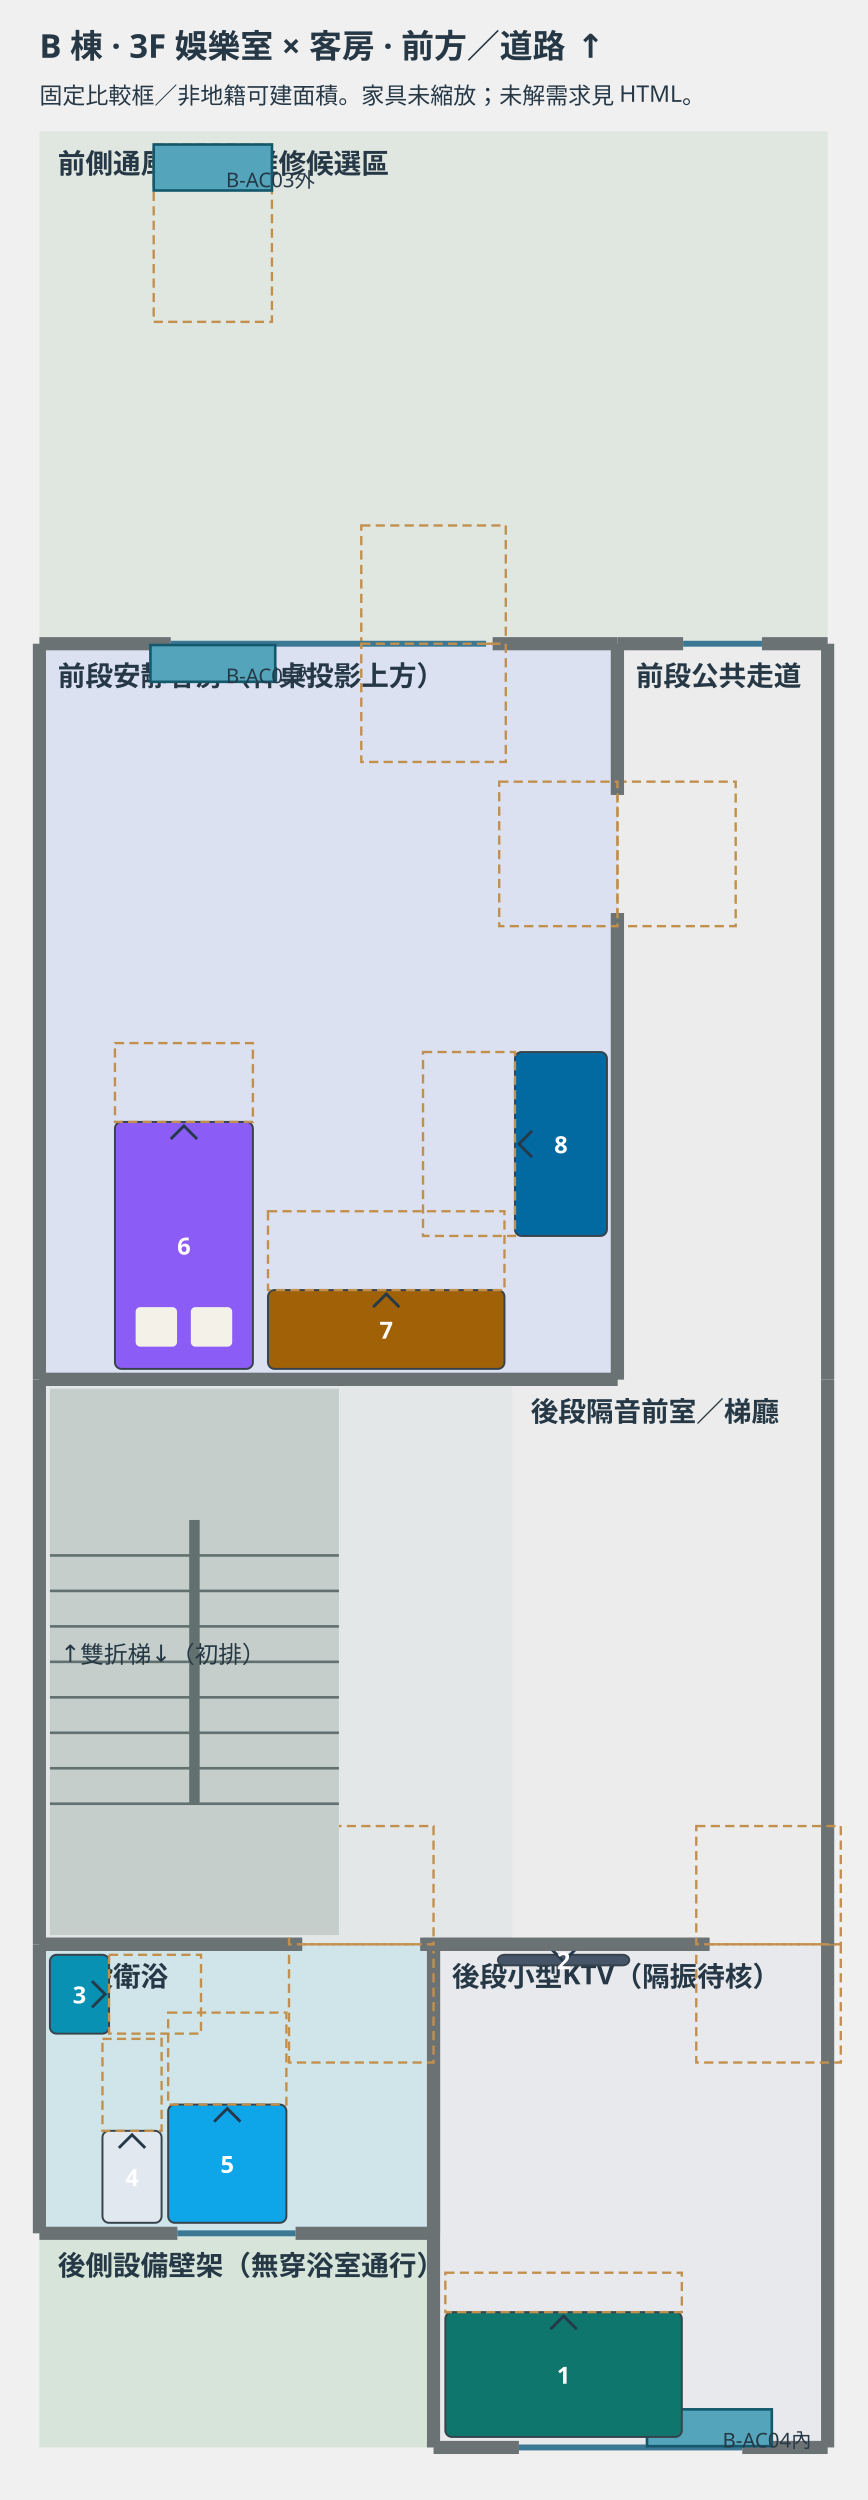
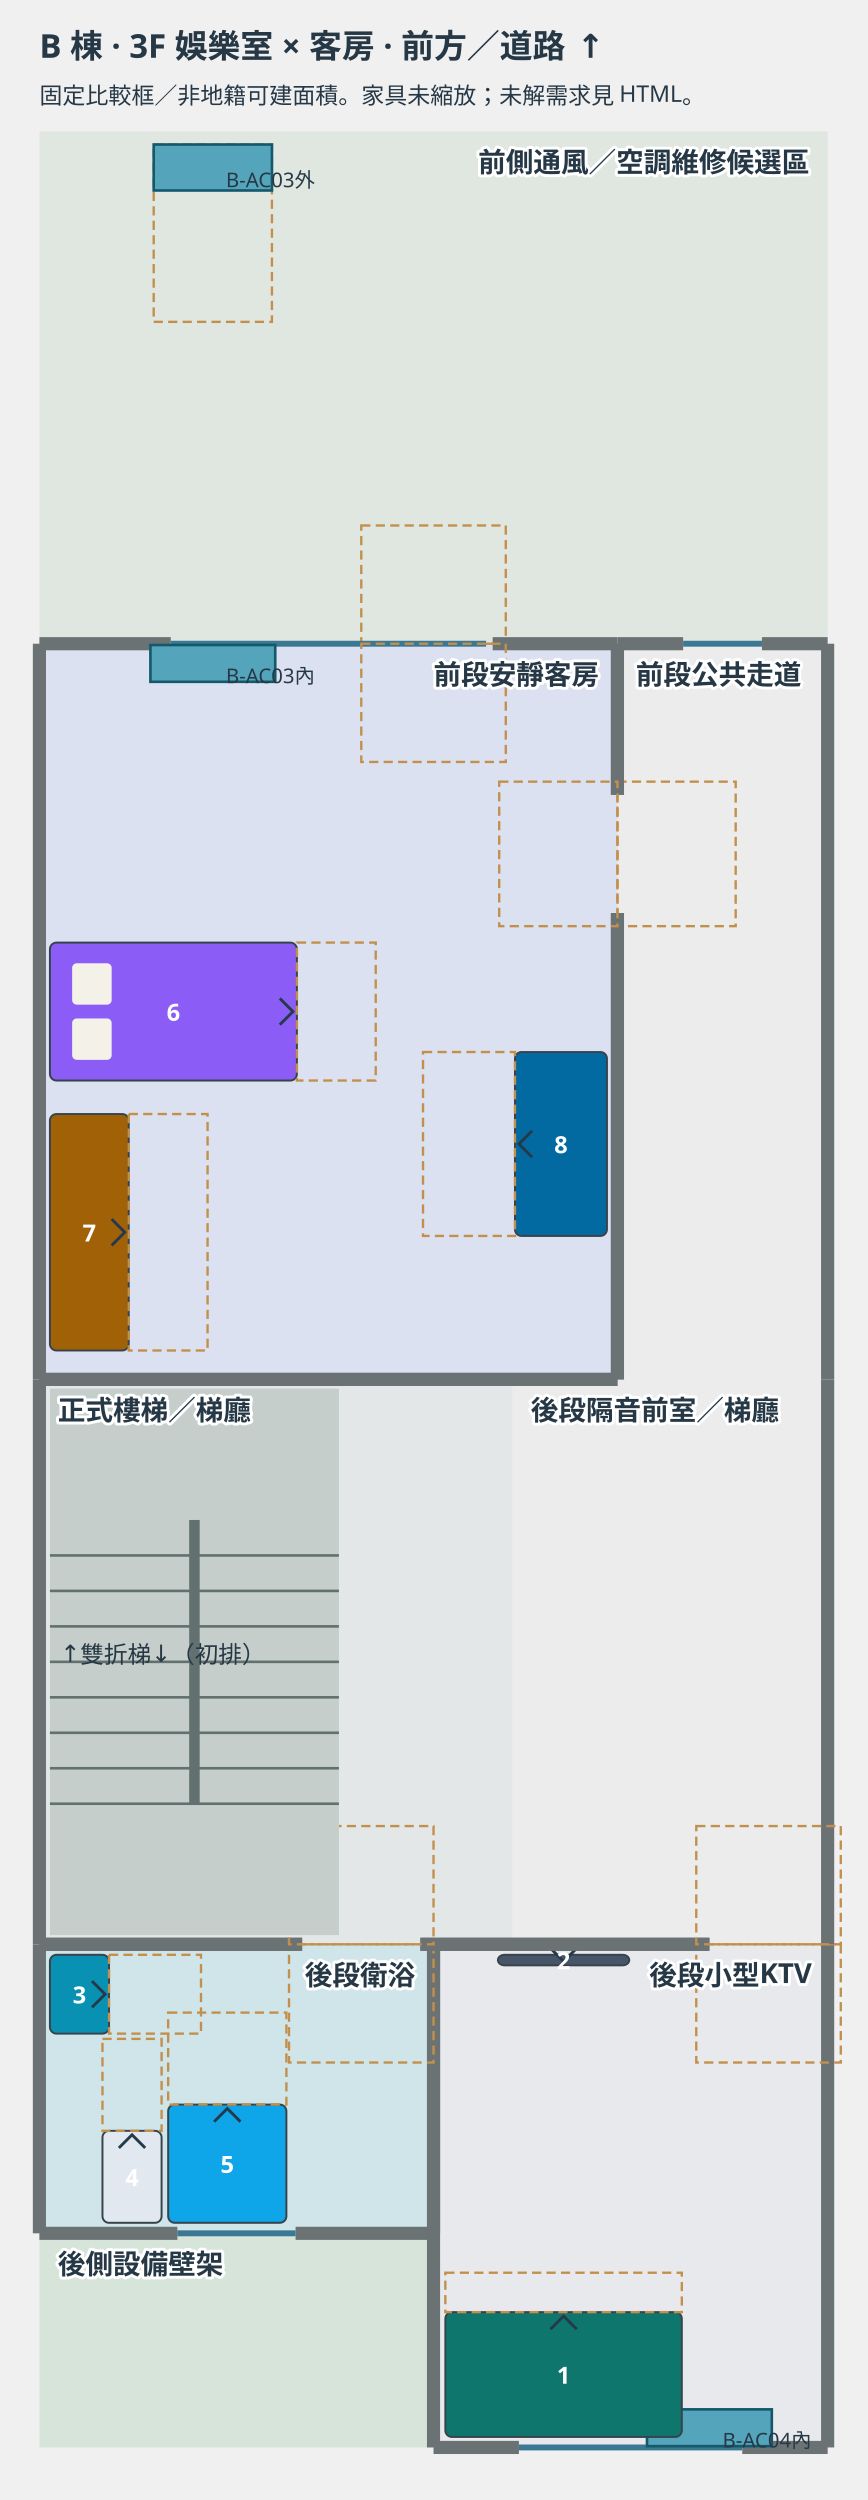
<svg xmlns="http://www.w3.org/2000/svg" viewBox="-300 -1000 6600 19030" role="img" aria-labelledby="plan-title plan-desc" data-schema="house-concept-furniture-plan-v1" data-building="B" data-floor="floor-3" data-geometry-source="tour_mm" data-frontage-study="keep-full-clear">
-   <style>text{font-family:system-ui,sans-serif;fill:#263846} .room-name{font-size:210px;font-weight:600} .item-number{font-size:180px;font-weight:700;fill:#fff;text-anchor:middle} .wall{stroke:#6b7274;stroke-width:100} .allowance{fill:none;stroke:#c2904c;stroke-width:18;stroke-dasharray:70 40} .front-mark{stroke:#24394a;stroke-width:22;fill:none}</style>
+   <style>text{font-family:system-ui,sans-serif;fill:#263846} .room-name{font-size:210px;font-weight:600;paint-order:stroke fill;stroke:#fff;stroke-width:45;stroke-linejoin:round} .item-number{font-size:180px;font-weight:700;fill:#fff;text-anchor:middle} .wall{stroke:#6b7274;stroke-width:100} .allowance{fill:none;stroke:#c2904c;stroke-width:18;stroke-dasharray:70 40} .front-mark{stroke:#24394a;stroke-width:22;fill:none}</style>
  <text x="0" y="-560" font-size="250" font-weight="700">B 棟 · 3F 娛樂室 × 客房 · 前方／道路 ↑</text>
  <text x="0" y="-210" font-size="175">固定比較框／非地籍可建面積。家具未縮放；未解需求見 HTML。</text>
  <rect x="0" y="0" width="6000" height="3900" fill="#98b99a" fill-opacity="0.18" />
  <rect x="3000" y="13800" width="3000" height="3830" fill="#c3ccd9" fill-opacity="0.18" />
  <rect x="4400" y="3900" width="1600" height="5600" fill="#d4ddd5" fill-opacity="0.18" />
  <rect x="0" y="16000" width="3000" height="1630" fill="#5fae74" fill-opacity="0.18" />
  <rect x="0" y="13800" width="3000" height="2200" fill="#3fb6c8" fill-opacity="0.18" />
  <rect x="0" y="9500" width="3600" height="4300" fill="#b0bec5" fill-opacity="0.18" />
  <rect x="3600" y="9500" width="2400" height="4300" fill="#d4ddd5" fill-opacity="0.18" />
  <rect x="0" y="3900" width="4400" height="5600" fill="#7c9df0" fill-opacity="0.18" />
  <g data-room-id="B:floor-3:terrace3" data-space-group="" data-x-mm="0" data-y-mm="0" data-w-mm="6000" data-h-mm="3900">
-     <a href="../model3d.html#mode=tour&amp;building=B&amp;floor=floor-3&amp;room=B%3Afloor-3%3Aterrace3&amp;view=plan" target="_blank">
-       <text x="140" y="320" class="room-name">前側通風／空調維修候選區</text>
-     </a>
    <rect x="870.0" y="100" width="900.0" height="1350" data-reserved="hvac-service" class="allowance" />
    <rect x="2450.0" y="3000.0" width="1100.0" height="900.0" data-reserved="door-approach" class="allowance" />
-     <rect x="870.0" y="100.0" width="900" height="350" fill="#54a5bb" stroke="#14586c" stroke-width="20" data-hvac-id="B-AC03" data-hvac-type="outdoor" />
-     <text x="1420.0" y="425" font-size="155">B-AC03外</text>
+     <rect x="870.0" y="100.0" width="900.0" height="350.0" fill="#54a5bb" stroke="#14586c" stroke-width="20" data-hvac-id="B-AC03" data-hvac-type="outdoor" />
+     <text x="1420.0" y="425" font-size="155" data-hvac-label-id="B-AC03" data-hvac-label-type="outdoor">B-AC03外</text>
  </g>
  <g data-room-id="B:floor-3:ktv3" data-space-group="" data-x-mm="3000" data-y-mm="13800" data-w-mm="3000" data-h-mm="3830">
-     <a href="../model3d.html#mode=tour&amp;building=B&amp;floor=floor-3&amp;room=B%3Afloor-3%3Aktv3&amp;view=plan" target="_blank">
-       <text x="3140" y="14120" class="room-name">後段小型KTV（隔振待核）</text>
-     </a>
    <line x1="3000" x2="5100.0" y1="13800" y2="13800" stroke="#6b7274" stroke-width="100" data-wall-face="front" />
    <line x1="3000" x2="3650.0" y1="17630" y2="17630" stroke="#6b7274" stroke-width="100" data-wall-face="rear" />
    <line x1="5350.0" x2="6000" y1="17630" y2="17630" stroke="#6b7274" stroke-width="100" data-wall-face="rear" />
    <line x1="3650.0" x2="5350.0" y1="17630" y2="17630" stroke="#3b7894" stroke-width="45" data-wall-face="rear" />
    <line x1="3000" x2="3000" y1="13800" y2="17630" stroke="#6b7274" stroke-width="100" data-wall-face="left" />
    <line x1="6000" x2="6000" y1="13800" y2="17630" stroke="#6b7274" stroke-width="100" data-wall-face="right" />
    <rect x="5000.0" y="13800.0" width="1100.0" height="900.0" data-reserved="door-approach" class="allowance" />
-     <rect x="4625.0" y="17340.0" width="950" height="280" fill="#54a5bb" stroke="#14586c" stroke-width="20" data-hvac-id="B-AC04" data-hvac-type="indoor" />
-     <text x="5200.0" y="17630" font-size="155">B-AC04內</text>
+     <rect x="4625.0" y="17340.0" width="950.0" height="280.0" fill="#54a5bb" stroke="#14586c" stroke-width="20" data-hvac-id="B-AC04" data-hvac-type="indoor" />
+     <text x="5200.0" y="17630" font-size="155" data-hvac-label-id="B-AC04" data-hvac-label-type="indoor">B-AC04內</text>
    <g data-furniture-id="B:floor-3:ktv3:furniture:sofa" data-status="planning-not-measured" data-center-x-mm="3990.0" data-center-y-mm="17075.0" data-width-mm="1800.0" data-depth-mm="950.0" data-height-mm="800.0" data-rotation-deg="0" data-mount-height-mm="0.0" data-wall-anchor="rear" transform="translate(3990.0 17075.0) rotate(0)">
      <rect x="-900.0" y="-475.0" width="1800.0" height="950.0" rx="50" fill="#0f766e" stroke="#37434c" stroke-width="15" />
      <path d="M -100 -345.0 L 0 -445.0 L 100 -345.0" class="front-mark" />
      <text x="0" y="70" transform="rotate(0)" class="item-number">1</text>
    </g>
    <rect x="3090.0" y="16300.0" width="1800.0" height="300.0" class="allowance" />
    <g data-furniture-id="B:floor-3:ktv3:furniture:tv" data-status="planning-not-measured" data-center-x-mm="3990.0" data-center-y-mm="13920.0" data-width-mm="1000.0" data-depth-mm="80.0" data-height-mm="600.0" data-rotation-deg="180" data-mount-height-mm="1200.0" data-wall-anchor="front" transform="translate(3990.0 13920.0) rotate(-180)">
      <rect x="-500.0" y="-40.0" width="1000.0" height="80.0" rx="50" fill="#475569" stroke="#37434c" stroke-width="15" />
      <path d="M -100 90.0 L 0 -10.0 L 100 90.0" class="front-mark" />
      <text x="0" y="70" transform="rotate(180)" class="item-number">2</text>
    </g>
  </g>
  <g data-room-id="B:floor-3:corridor3" data-space-group="" data-x-mm="4400" data-y-mm="3900" data-w-mm="1600" data-h-mm="5600">
-     <a href="../model3d.html#mode=tour&amp;building=B&amp;floor=floor-3&amp;room=B%3Afloor-3%3Acorridor3&amp;view=plan" target="_blank">
-       <text x="4540" y="4220" class="room-name">前段公共走道</text>
-     </a>
    <line x1="4400" x2="4900.0" y1="3900" y2="3900" stroke="#6b7274" stroke-width="100" data-wall-face="front" />
    <line x1="5500.0" x2="6000" y1="3900" y2="3900" stroke="#6b7274" stroke-width="100" data-wall-face="front" />
    <line x1="4900.0" x2="5500.0" y1="3900" y2="3900" stroke="#3b7894" stroke-width="45" data-wall-face="front" />
    <line x1="4400" x2="4400" y1="3900" y2="5049.998" stroke="#6b7274" stroke-width="100" data-wall-face="left" />
    <line x1="4400" x2="4400" y1="5949.998" y2="9500" stroke="#6b7274" stroke-width="100" data-wall-face="left" />
    <line x1="6000" x2="6000" y1="3900" y2="9500" stroke="#6b7274" stroke-width="100" data-wall-face="right" />
    <rect x="4400.0" y="4950.0" width="900.0" height="1100.0" data-reserved="door-approach" class="allowance" />
  </g>
-   <g data-room-id="B:floor-3:balcony3" data-space-group="" data-x-mm="0" data-y-mm="16000" data-w-mm="3000" data-h-mm="1630">
-     <a href="../model3d.html#mode=tour&amp;building=B&amp;floor=floor-3&amp;room=B%3Afloor-3%3Abalcony3&amp;view=plan" target="_blank">
-       <text x="140" y="16320" class="room-name">後側設備壁架（無穿浴室通行）</text>
-     </a>
-   </g>
+   <g data-room-id="B:floor-3:balcony3" data-space-group="" data-x-mm="0" data-y-mm="16000" data-w-mm="3000" data-h-mm="1630" />
  <g data-room-id="B:floor-3:bath3" data-space-group="" data-x-mm="0" data-y-mm="13800" data-w-mm="3000" data-h-mm="2200">
-     <a href="../model3d.html#mode=tour&amp;building=B&amp;floor=floor-3&amp;room=B%3Afloor-3%3Abath3&amp;view=plan" target="_blank">
-       <text x="140" y="14120" class="room-name">後段衛浴</text>
-     </a>
    <line x1="0" x2="2000.001" y1="13800" y2="13800" stroke="#6b7274" stroke-width="100" data-wall-face="front" />
    <line x1="2900.001" x2="3000" y1="13800" y2="13800" stroke="#6b7274" stroke-width="100" data-wall-face="front" />
    <line x1="0" x2="1050.0" y1="16000" y2="16000" stroke="#6b7274" stroke-width="100" data-wall-face="rear" />
    <line x1="1950.0" x2="3000" y1="16000" y2="16000" stroke="#6b7274" stroke-width="100" data-wall-face="rear" />
    <line x1="1050.0" x2="1950.0" y1="16000" y2="16000" stroke="#3b7894" stroke-width="45" data-wall-face="rear" />
    <line x1="0" x2="0" y1="13800" y2="16000" stroke="#6b7274" stroke-width="100" data-wall-face="left" />
    <line x1="3000" x2="3000" y1="13800" y2="16000" stroke="#6b7274" stroke-width="100" data-wall-face="right" />
    <rect x="1900.0" y="13800.0" width="1100.0" height="900.0" data-reserved="door-approach" class="allowance" />
    <g data-furniture-id="B:floor-3:bath3:furniture:vanity" data-status="planning-not-measured" data-center-x-mm="305.0" data-center-y-mm="14180.0" data-width-mm="600.0" data-depth-mm="450.0" data-height-mm="850.0" data-rotation-deg="270" data-mount-height-mm="0.0" data-wall-anchor="left" transform="translate(305.0 14180.0) rotate(-270)">
      <rect x="-300.0" y="-225.0" width="600.0" height="450.0" rx="50" fill="#0891b2" stroke="#37434c" stroke-width="15" />
      <path d="M -100 -95.0 L 0 -195.0 L 100 -95.0" class="front-mark" />
      <text x="0" y="70" transform="rotate(270)" class="item-number">3</text>
    </g>
    <rect x="530.0" y="13880.0" width="700.0" height="600.0" class="allowance" />
    <g data-furniture-id="B:floor-3:bath3:furniture:toilet" data-status="planning-not-measured" data-center-x-mm="705.0" data-center-y-mm="15570.0" data-width-mm="450.0" data-depth-mm="700.0" data-height-mm="800.0" data-rotation-deg="0" data-mount-height-mm="0.0" data-wall-anchor="rear" transform="translate(705.0 15570.0) rotate(0)">
      <rect x="-225.0" y="-350.0" width="450.0" height="700.0" rx="50" fill="#e2e8f0" stroke="#37434c" stroke-width="15" />
      <path d="M -100 -220.0 L 0 -320.0 L 100 -220.0" class="front-mark" />
      <text x="0" y="70" transform="rotate(0)" class="item-number">4</text>
    </g>
    <rect x="480.0" y="14520.0" width="450.0" height="700.0" class="allowance" />
    <g data-furniture-id="B:floor-3:bath3:furniture:shower" data-status="planning-not-measured" data-center-x-mm="1430.0" data-center-y-mm="15470.0" data-width-mm="900.0" data-depth-mm="900.0" data-height-mm="2000.0" data-rotation-deg="0" data-mount-height-mm="0.0" data-wall-anchor="rear" transform="translate(1430.0 15470.0) rotate(0)">
      <rect x="-450.0" y="-450.0" width="900.0" height="900.0" rx="50" fill="#0ea5e9" stroke="#37434c" stroke-width="15" />
      <path d="M -100 -320.0 L 0 -420.0 L 100 -320.0" class="front-mark" />
      <text x="0" y="70" transform="rotate(0)" class="item-number">5</text>
    </g>
    <rect x="980.0" y="14320.0" width="900.0" height="700.0" class="allowance" />
  </g>
  <g data-room-id="B:floor-3:stair3" data-space-group="" data-x-mm="0" data-y-mm="9500" data-w-mm="3600" data-h-mm="4300">
-     <a href="../model3d.html#mode=tour&amp;building=B&amp;floor=floor-3&amp;room=B%3Afloor-3%3Astair3&amp;view=plan" target="_blank">
-       <text x="140" y="9820" class="room-name">正式樓梯／梯廳</text>
-     </a>
    <line x1="0" x2="3600" y1="9500" y2="9500" stroke="#6b7274" stroke-width="100" data-wall-face="front" />
    <line x1="0" x2="2000.002" y1="13800" y2="13800" stroke="#6b7274" stroke-width="100" data-wall-face="rear" />
    <line x1="2900.002" x2="3600" y1="13800" y2="13800" stroke="#6b7274" stroke-width="100" data-wall-face="rear" />
    <line x1="0" x2="0" y1="9500" y2="13800" stroke="#6b7274" stroke-width="100" data-wall-face="left" />
    <rect x="1900.0" y="12900.0" width="1100.0" height="900.0" data-reserved="door-approach" class="allowance" />
    <rect x="80" y="9570" width="2200" height="4160" fill="#c5ceca" data-stairs="two-flight-u-proposal-not-verified" />
    <line x1="80" x2="2280" y1="10840.0" y2="10840.0" stroke="#62716f" stroke-width="20" />
    <line x1="80" x2="2280" y1="11110.0" y2="11110.0" stroke="#62716f" stroke-width="20" />
    <line x1="80" x2="2280" y1="11380.0" y2="11380.0" stroke="#62716f" stroke-width="20" />
    <line x1="80" x2="2280" y1="11650.0" y2="11650.0" stroke="#62716f" stroke-width="20" />
    <line x1="80" x2="2280" y1="11920.0" y2="11920.0" stroke="#62716f" stroke-width="20" />
    <line x1="80" x2="2280" y1="12190.0" y2="12190.0" stroke="#62716f" stroke-width="20" />
    <line x1="80" x2="2280" y1="12460.0" y2="12460.0" stroke="#62716f" stroke-width="20" />
    <line x1="80" x2="2280" y1="12730.0" y2="12730.0" stroke="#62716f" stroke-width="20" />
    <line x1="1180.0" x2="1180.0" y1="10570" y2="12730" stroke="#62716f" stroke-width="80" />
    <text x="160" y="11650.0" font-size="180">↑雙折梯↓（初排）</text>
  </g>
  <g data-room-id="B:floor-3:buffer3" data-space-group="" data-x-mm="3600" data-y-mm="9500" data-w-mm="2400" data-h-mm="4300">
-     <a href="../model3d.html#mode=tour&amp;building=B&amp;floor=floor-3&amp;room=B%3Afloor-3%3Abuffer3&amp;view=plan" target="_blank">
-       <text x="3740" y="9820" class="room-name">後段隔音前室／梯廳</text>
-     </a>
    <line x1="3600" x2="4400.001" y1="9500" y2="9500" stroke="#6b7274" stroke-width="100" data-wall-face="front" />
    <line x1="3600" x2="5100.0" y1="13800" y2="13800" stroke="#6b7274" stroke-width="100" data-wall-face="rear" />
    <line x1="6000" x2="6000" y1="9500" y2="13800" stroke="#6b7274" stroke-width="100" data-wall-face="right" />
    <rect x="5000.0" y="12900.0" width="1100.0" height="900.0" data-reserved="door-approach" class="allowance" />
  </g>
  <g data-room-id="B:floor-3:guest3" data-space-group="" data-x-mm="0" data-y-mm="3900" data-w-mm="4400" data-h-mm="5600">
-     <a href="../model3d.html#mode=tour&amp;building=B&amp;floor=floor-3&amp;room=B%3Afloor-3%3Aguest3&amp;view=plan" target="_blank">
-       <text x="140" y="4220" class="room-name">前段安靜客房（神桌投影上方）</text>
-     </a>
    <line x1="0" x2="1000.0" y1="3900" y2="3900" stroke="#6b7274" stroke-width="100" data-wall-face="front" />
    <line x1="3449.999" x2="4400" y1="3900" y2="3900" stroke="#6b7274" stroke-width="100" data-wall-face="front" />
    <line x1="1000.0" x2="3400.0" y1="3900" y2="3900" stroke="#3b7894" stroke-width="45" data-wall-face="front" />
    <line x1="0" x2="4400" y1="9500" y2="9500" stroke="#6b7274" stroke-width="100" data-wall-face="rear" />
    <line x1="0" x2="0" y1="3900" y2="9500" stroke="#6b7274" stroke-width="100" data-wall-face="left" />
    <line x1="4400" x2="4400" y1="3900" y2="5049.998" stroke="#6b7274" stroke-width="100" data-wall-face="right" />
    <line x1="4400" x2="4400" y1="5949.998" y2="9500" stroke="#6b7274" stroke-width="100" data-wall-face="right" />
    <rect x="3500.0" y="4950.0" width="900.0" height="1100.0" data-reserved="door-approach" class="allowance" />
    <rect x="2450.0" y="3900.0" width="1100.0" height="900.0" data-reserved="door-approach" class="allowance" />
-     <rect x="845.0" y="3910.0" width="950" height="280" fill="#54a5bb" stroke="#14586c" stroke-width="20" data-hvac-id="B-AC03" data-hvac-type="indoor" />
-     <text x="1420.0" y="4200" font-size="155">B-AC03內</text>
-     <g data-furniture-id="B:floor-3:guest3:furniture:bed" data-status="planning-not-measured" data-center-x-mm="1100.0" data-center-y-mm="8480.0" data-width-mm="1050.0" data-depth-mm="1880.0" data-height-mm="850.0" data-rotation-deg="0" data-mount-height-mm="0.0" data-wall-anchor="rear" transform="translate(1100.0 8480.0) rotate(0)">
+     <rect x="845.0" y="3910.0" width="950.0" height="280.0" fill="#54a5bb" stroke="#14586c" stroke-width="20" data-hvac-id="B-AC03" data-hvac-type="indoor" />
+     <text x="1420.0" y="4200" font-size="155" data-hvac-label-id="B-AC03" data-hvac-label-type="indoor">B-AC03內</text>
+     <g data-furniture-id="B:floor-3:guest3:furniture:bed" data-status="planning-not-measured" data-center-x-mm="1020.0" data-center-y-mm="6700.0" data-width-mm="1050.0" data-depth-mm="1880.0" data-height-mm="850.0" data-rotation-deg="270" data-mount-height-mm="0.0" data-wall-anchor="left" transform="translate(1020.0 6700.0) rotate(-270)">
      <rect x="-525.0" y="-940.0" width="1050.0" height="1880.0" rx="50" fill="#8b5cf6" stroke="#37434c" stroke-width="15" />
      <rect x="-367.5" y="470.0" width="315.0" height="300.8" rx="35" fill="#f4f1e8" />
      <rect x="52.5" y="470.0" width="315.0" height="300.8" rx="35" fill="#f4f1e8" />
      <path d="M -100 -810.0 L 0 -910.0 L 100 -810.0" class="front-mark" />
-       <text x="0" y="70" transform="rotate(0)" class="item-number">6</text>
+       <text x="0" y="70" transform="rotate(270)" class="item-number">6</text>
    </g>
-     <rect x="575.0" y="6940.0" width="1050.0" height="600.0" class="allowance" />
-     <g data-furniture-id="B:floor-3:guest3:furniture:wardrobe" data-status="planning-not-measured" data-center-x-mm="2640.0" data-center-y-mm="9120.0" data-width-mm="1800.0" data-depth-mm="600.0" data-height-mm="2200.0" data-rotation-deg="0" data-mount-height-mm="0.0" data-wall-anchor="rear" transform="translate(2640.0 9120.0) rotate(0)">
+     <rect x="1960.0" y="6175.0" width="600.0" height="1050.0" class="allowance" />
+     <g data-furniture-id="B:floor-3:guest3:furniture:wardrobe" data-status="planning-not-measured" data-center-x-mm="380.0" data-center-y-mm="8380.0" data-width-mm="1800.0" data-depth-mm="600.0" data-height-mm="2200.0" data-rotation-deg="270" data-mount-height-mm="0.0" data-wall-anchor="left" transform="translate(380.0 8380.0) rotate(-270)">
      <rect x="-900.0" y="-300.0" width="1800.0" height="600.0" rx="50" fill="#a16207" stroke="#37434c" stroke-width="15" />
      <path d="M -100 -170.0 L 0 -270.0 L 100 -170.0" class="front-mark" />
-       <text x="0" y="70" transform="rotate(0)" class="item-number">7</text>
+       <text x="0" y="70" transform="rotate(270)" class="item-number">7</text>
    </g>
-     <rect x="1740.0" y="8220.0" width="1800.0" height="600.0" class="allowance" />
+     <rect x="680.0" y="7480.0" width="600.0" height="1800.0" class="allowance" />
    <g data-furniture-id="B:floor-3:guest3:furniture:desk" data-status="planning-not-measured" data-center-x-mm="3970.0" data-center-y-mm="7708.0" data-width-mm="1400.0" data-depth-mm="700.0" data-height-mm="750.0" data-rotation-deg="90" data-mount-height-mm="0.0" data-wall-anchor="right" transform="translate(3970.0 7708.0) rotate(-90)">
      <rect x="-700.0" y="-350.0" width="1400.0" height="700.0" rx="50" fill="#0369a1" stroke="#37434c" stroke-width="15" />
      <path d="M -100 -220.0 L 0 -320.0 L 100 -220.0" class="front-mark" />
      <text x="0" y="70" transform="rotate(90)" class="item-number">8</text>
    </g>
    <rect x="2920.0" y="7008.0" width="700.0" height="1400.0" class="allowance" />
  </g>
+   <g data-plan-labels="room-names">
+     <a href="../model3d.html#mode=tour&amp;building=B&amp;floor=floor-3&amp;room=B%3Afloor-3%3Aterrace3&amp;view=plan" target="_blank" data-label-room-id="B:floor-3:terrace3" data-full-name="前側通風／空調維修候選區" data-x-mm="3280" data-y-mm="80" data-w-mm="2640" data-h-mm="320" data-furniture-overlap="false" data-hvac-overlap="false">
+       <text x="3340" y="310" class="room-name">
+         <tspan x="3340" dy="0">前側通風／空調維修候選區</tspan>
+       </text>
+     </a>
+     <a href="../model3d.html#mode=tour&amp;building=B&amp;floor=floor-3&amp;room=B%3Afloor-3%3Aktv3&amp;view=plan" target="_blank" data-label-room-id="B:floor-3:ktv3" data-full-name="後段小型KTV（隔振待核）" data-x-mm="4582.0" data-y-mm="13880" data-w-mm="1338.0" data-h-mm="320" data-furniture-overlap="false" data-hvac-overlap="false">
+       <text x="4642.0" y="14110" class="room-name">
+         <tspan x="4642.0" dy="0">後段小型KTV</tspan>
+       </text>
+     </a>
+     <a href="../model3d.html#mode=tour&amp;building=B&amp;floor=floor-3&amp;room=B%3Afloor-3%3Acorridor3&amp;view=plan" target="_blank" data-label-room-id="B:floor-3:corridor3" data-full-name="前段公共走道" data-x-mm="4480" data-y-mm="3980" data-w-mm="1380" data-h-mm="320" data-furniture-overlap="false" data-hvac-overlap="false">
+       <text x="4540" y="4210" class="room-name">
+         <tspan x="4540" dy="0">前段公共走道</tspan>
+       </text>
+     </a>
+     <a href="../model3d.html#mode=tour&amp;building=B&amp;floor=floor-3&amp;room=B%3Afloor-3%3Abalcony3&amp;view=plan" target="_blank" data-label-room-id="B:floor-3:balcony3" data-full-name="後側設備壁架（無穿浴室通行）" data-x-mm="80" data-y-mm="16080" data-w-mm="1380" data-h-mm="320" data-furniture-overlap="false" data-hvac-overlap="false">
+       <text x="140" y="16310" class="room-name">
+         <tspan x="140" dy="0">後側設備壁架</tspan>
+       </text>
+     </a>
+     <a href="../model3d.html#mode=tour&amp;building=B&amp;floor=floor-3&amp;room=B%3Afloor-3%3Abath3&amp;view=plan" target="_blank" data-label-room-id="B:floor-3:bath3" data-full-name="後段衛浴" data-x-mm="1960" data-y-mm="13880" data-w-mm="960" data-h-mm="320" data-furniture-overlap="false" data-hvac-overlap="false">
+       <text x="2020" y="14110" class="room-name">
+         <tspan x="2020" dy="0">後段衛浴</tspan>
+       </text>
+     </a>
+     <a href="../model3d.html#mode=tour&amp;building=B&amp;floor=floor-3&amp;room=B%3Afloor-3%3Astair3&amp;view=plan" target="_blank" data-label-room-id="B:floor-3:stair3" data-full-name="正式樓梯／梯廳" data-x-mm="80" data-y-mm="9580" data-w-mm="1590" data-h-mm="320" data-furniture-overlap="true" data-hvac-overlap="false">
+       <text x="140" y="9810" class="room-name">
+         <tspan x="140" dy="0">正式樓梯／梯廳</tspan>
+       </text>
+     </a>
+     <a href="../model3d.html#mode=tour&amp;building=B&amp;floor=floor-3&amp;room=B%3Afloor-3%3Abuffer3&amp;view=plan" target="_blank" data-label-room-id="B:floor-3:buffer3" data-full-name="後段隔音前室／梯廳" data-x-mm="3680" data-y-mm="9580" data-w-mm="2010" data-h-mm="320" data-furniture-overlap="false" data-hvac-overlap="false">
+       <text x="3740" y="9810" class="room-name">
+         <tspan x="3740" dy="0">後段隔音前室／梯廳</tspan>
+       </text>
+     </a>
+     <a href="../model3d.html#mode=tour&amp;building=B&amp;floor=floor-3&amp;room=B%3Afloor-3%3Aguest3&amp;view=plan" target="_blank" data-label-room-id="B:floor-3:guest3" data-full-name="前段安靜客房（神桌投影上方）" data-x-mm="2940" data-y-mm="3980" data-w-mm="1380" data-h-mm="320" data-furniture-overlap="false" data-hvac-overlap="false">
+       <text x="3000" y="4210" class="room-name">
+         <tspan x="3000" dy="0">前段安靜客房</tspan>
+       </text>
+     </a>
+   </g>
</svg>
